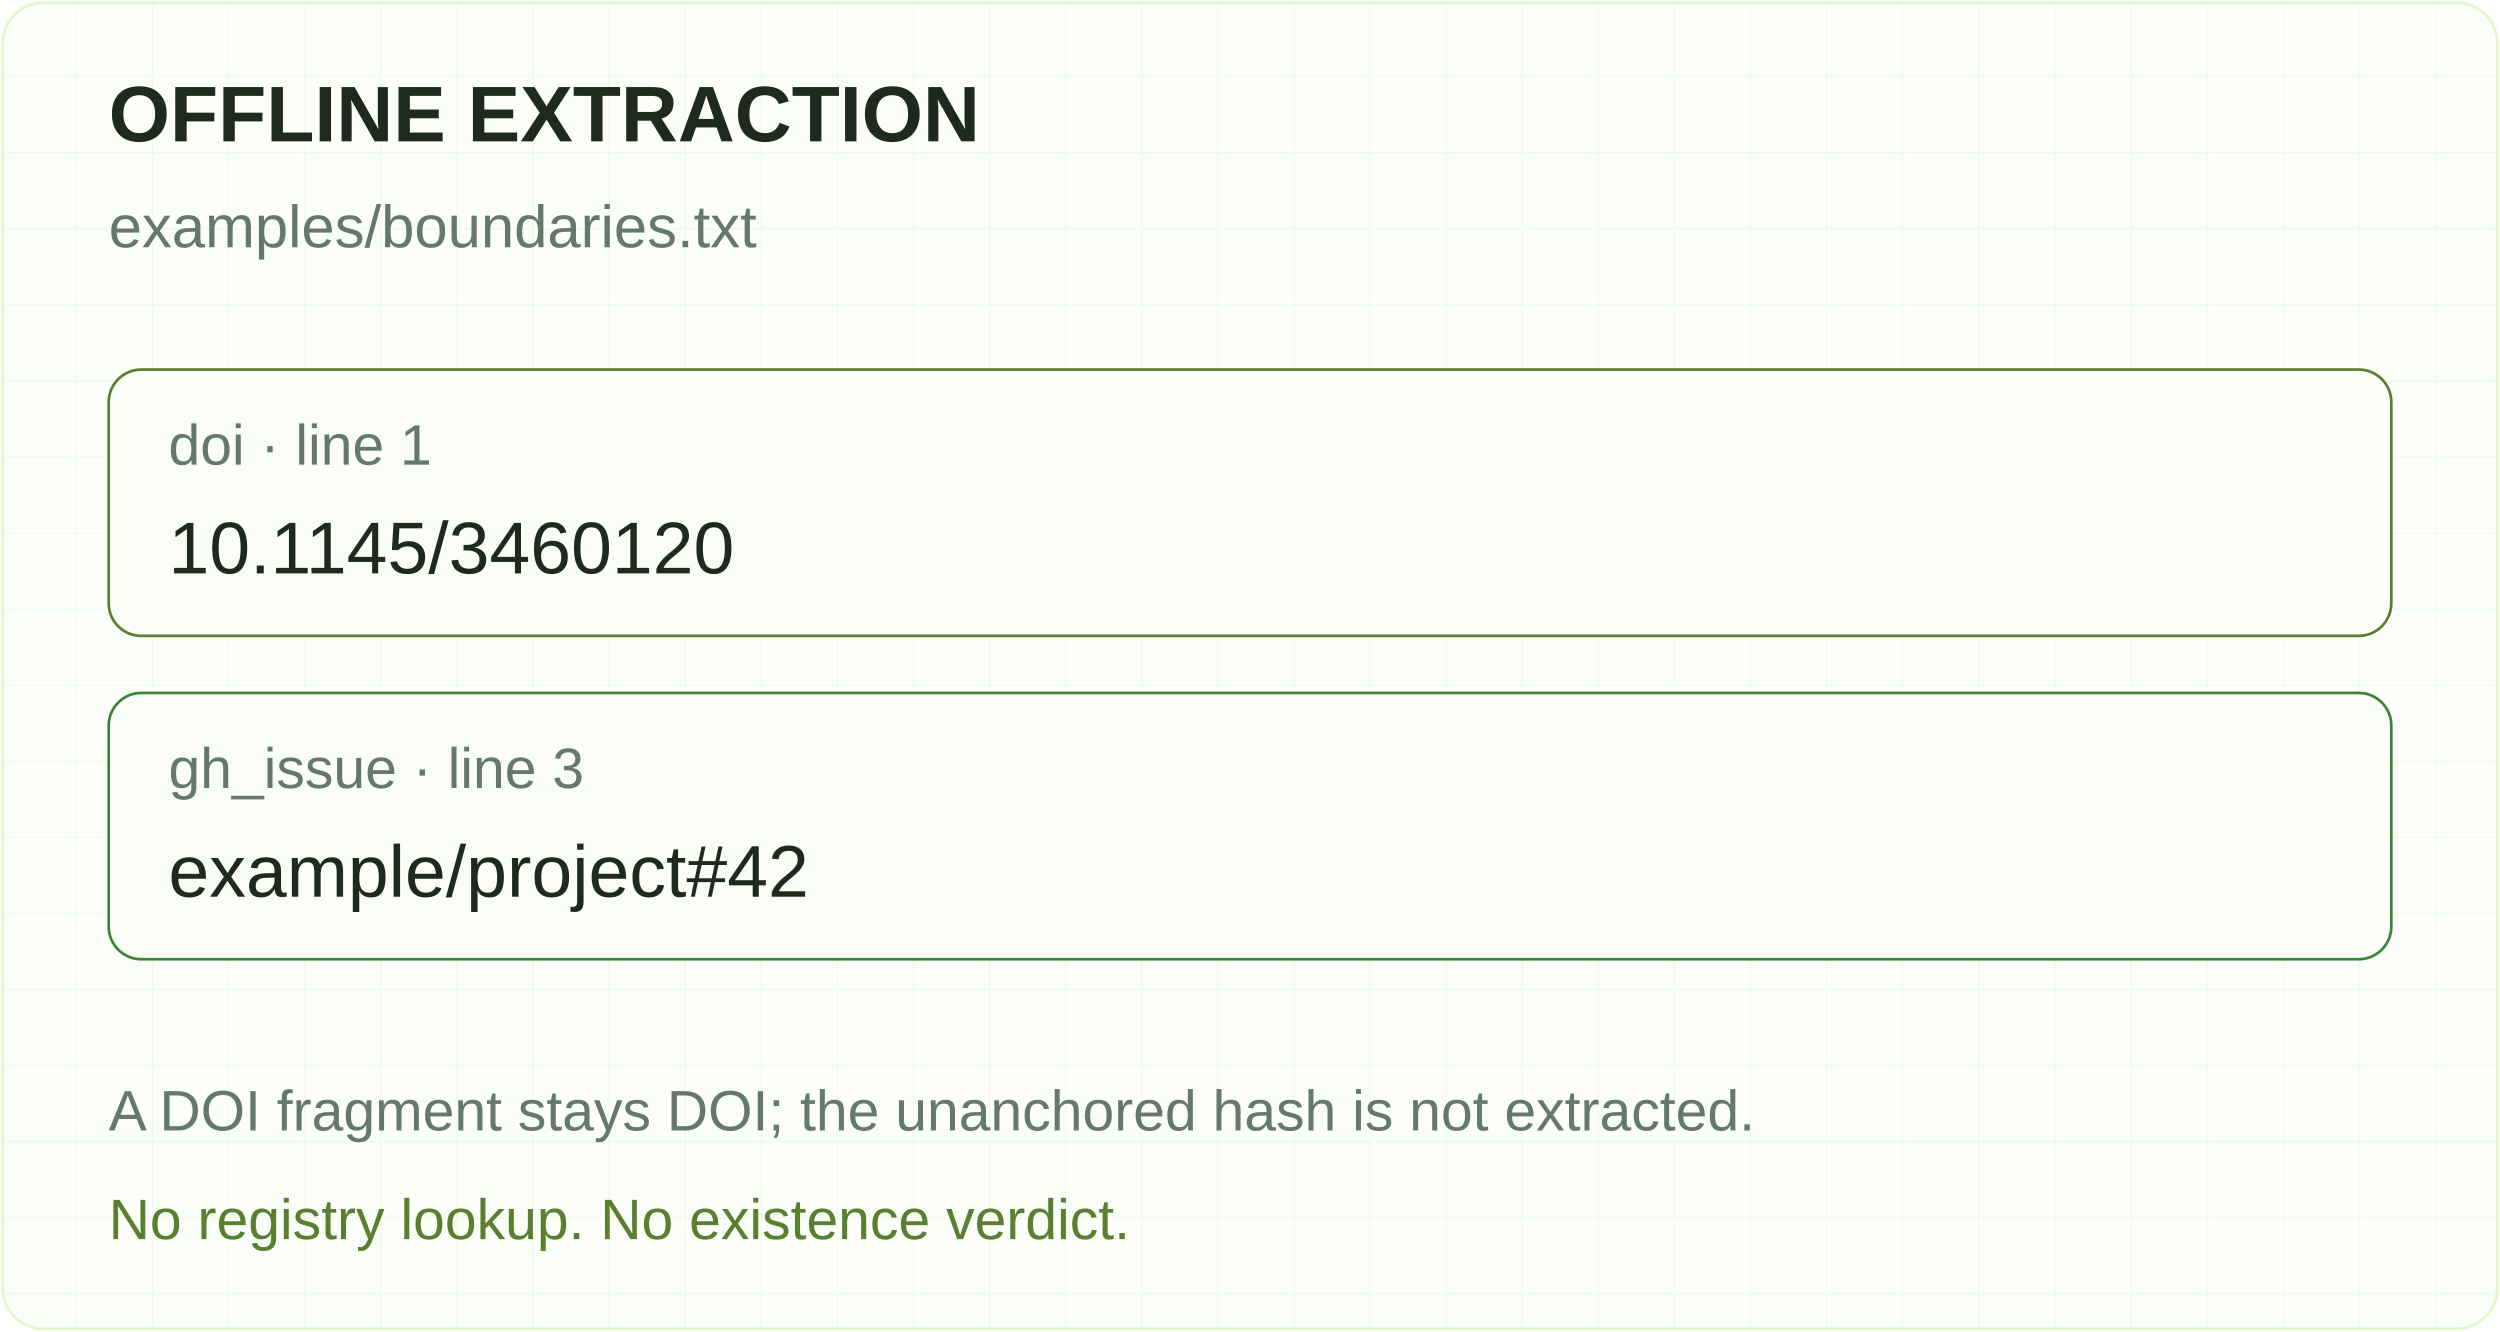
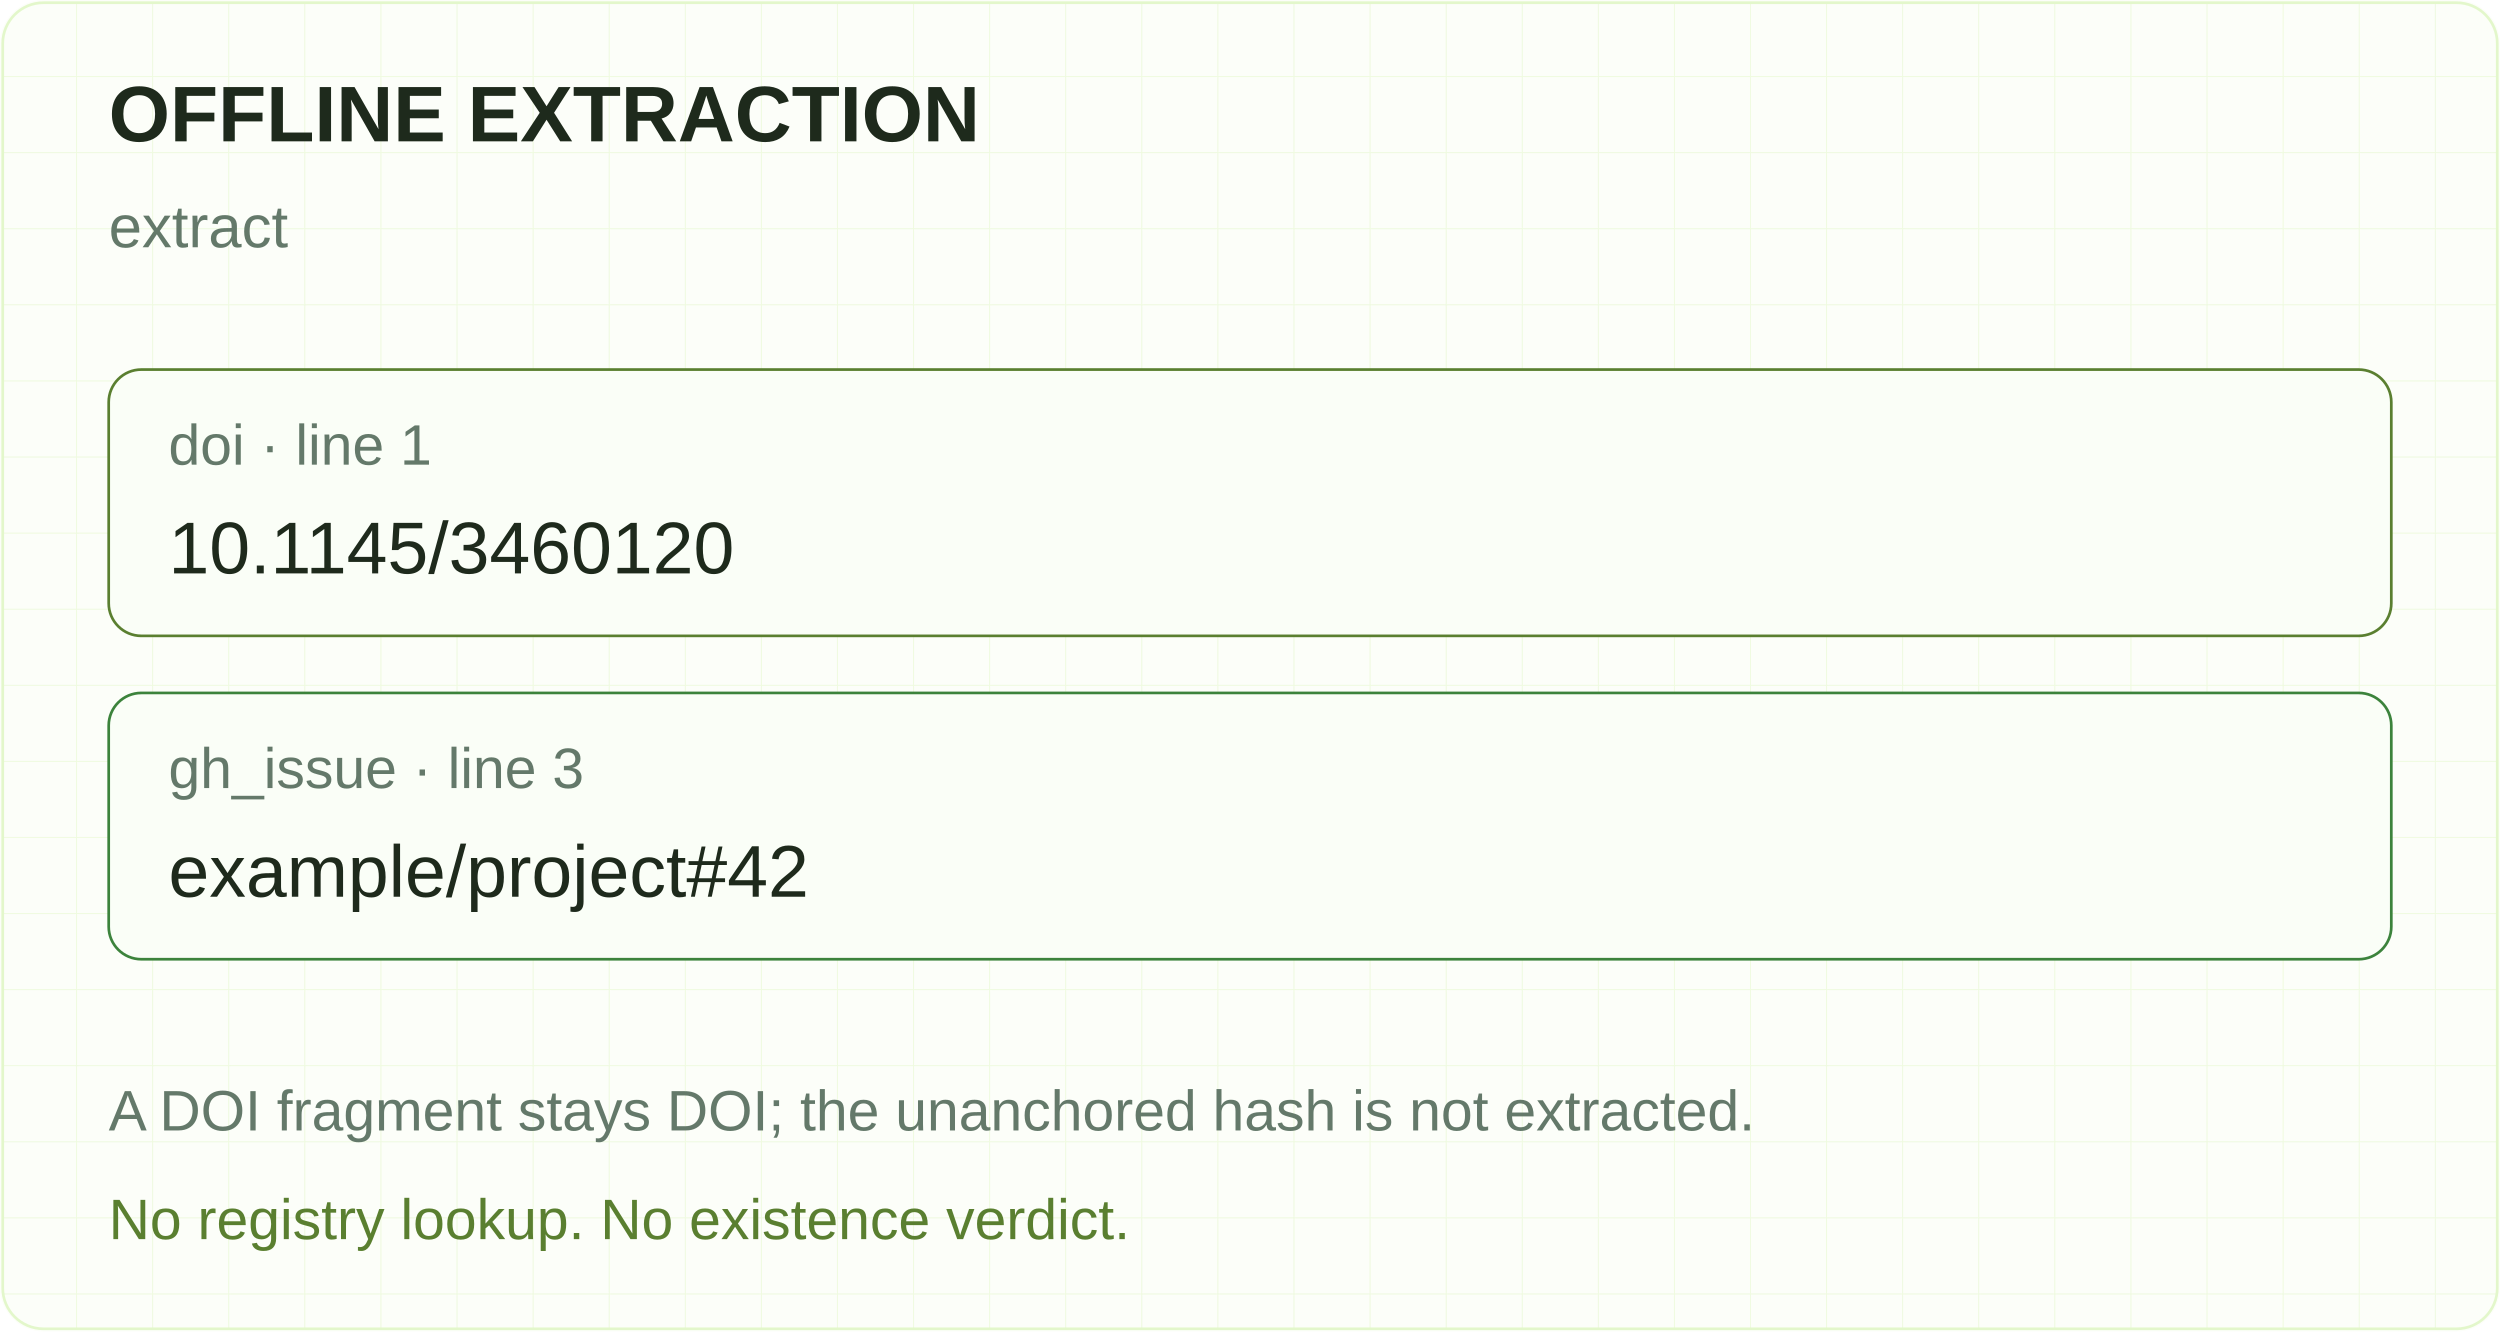
<svg xmlns="http://www.w3.org/2000/svg" viewBox="0 0 920 490" data-palette="a3e656-6ae76a-eef6ac-5ec4b0edb8b3" role="img" aria-labelledby="title desc">
  <defs>
    <radialGradient id="halo">
      <stop stop-color="#5a7f30" stop-opacity=".28" />
      <stop offset="1" stop-color="#fcfef9" stop-opacity="0" />
    </radialGradient>
    <linearGradient id="brand">
      <stop stop-color="#5a7f30" />
      <stop offset=".6" stop-color="#3c833c" />
      <stop offset="1" stop-color="#747754" />
    </linearGradient>
    <pattern id="grid" width="28" height="28" patternUnits="userSpaceOnUse">
      <path d="M28 0H0V28" fill="none" stroke="#e3f7cb" stroke-width=".7" opacity=".55" />
    </pattern>
    <filter id="glow" x="-80%" y="-80%" width="260%" height="260%">
      <feGaussianBlur stdDeviation="5" />
    </filter>
  </defs>
  <style>text{font-family:-apple-system,BlinkMacSystemFont,"Segoe UI",Arial,sans-serif}.flow{stroke-dasharray:6 14;animation:flow 5s linear infinite}.pulse{animation:pulse 4s ease-in-out infinite}.drift{animation:drift 7s ease-in-out infinite}.scan{animation:scan 6s ease-in-out infinite;transform-box:fill-box;transform-origin:center}.slow{animation-delay:-2s}@keyframes flow{to{stroke-dashoffset:-120}}@keyframes pulse{0%,100%{opacity:.45}50%{opacity:1}}@keyframes drift{0%,100%{transform:translate(0,0)}50%{transform:translate(-5px,4px)}}@keyframes scan{0%,100%{opacity:.3}50%{opacity:.9}}@media(prefers-reduced-motion:reduce){.flow,.pulse,.drift,.scan{animation:none!important;transform:none!important}.flow{stroke-dasharray:none}.pulse,.scan{opacity:.75}}</style>
  <rect width="920" height="490" rx="16" fill="#fcfef9" />
  <rect x="1" y="1" width="918" height="488" rx="15" fill="url(#grid)" stroke="#e3f7cb" />
  <text x="40" y="52" font-size="29" fill="#1e2a1c" font-weight="600" text-anchor="start">OFFLINE EXTRACTION</text>
-   <text x="40" y="91" font-size="22" fill="#64796a" font-weight="400" text-anchor="start">examples/boundaries.txt</text>
+   <text x="40" y="91" font-size="22" fill="#64796a" font-weight="400" text-anchor="start">extract</text>
  <rect x="40" y="136" width="840" height="98" rx="12" fill="#fafef7" stroke="#5a7f30" />
  <text x="62" y="171" font-size="21" fill="#64796a" font-weight="400" text-anchor="start">doi  ·  line 1</text>
  <text x="62" y="211" font-size="27" fill="#1e2a1c" font-weight="500" text-anchor="start">10.1145/3460120</text>
  <rect x="40" y="255" width="840" height="98" rx="12" fill="#fafef7" stroke="#3c833c" />
  <text x="62" y="290" font-size="21" fill="#64796a" font-weight="400" text-anchor="start">gh_issue  ·  line 3</text>
  <text x="62" y="330" font-size="27" fill="#1e2a1c" font-weight="500" text-anchor="start">example/project#42</text>
  <text x="40" y="416" font-size="21" fill="#64796a" font-weight="400" text-anchor="start">A DOI fragment stays DOI; the unanchored hash is not extracted.</text>
  <text x="40" y="456" font-size="21" fill="#5a7f30" font-weight="400" text-anchor="start">No registry lookup. No existence verdict.</text>
</svg>
